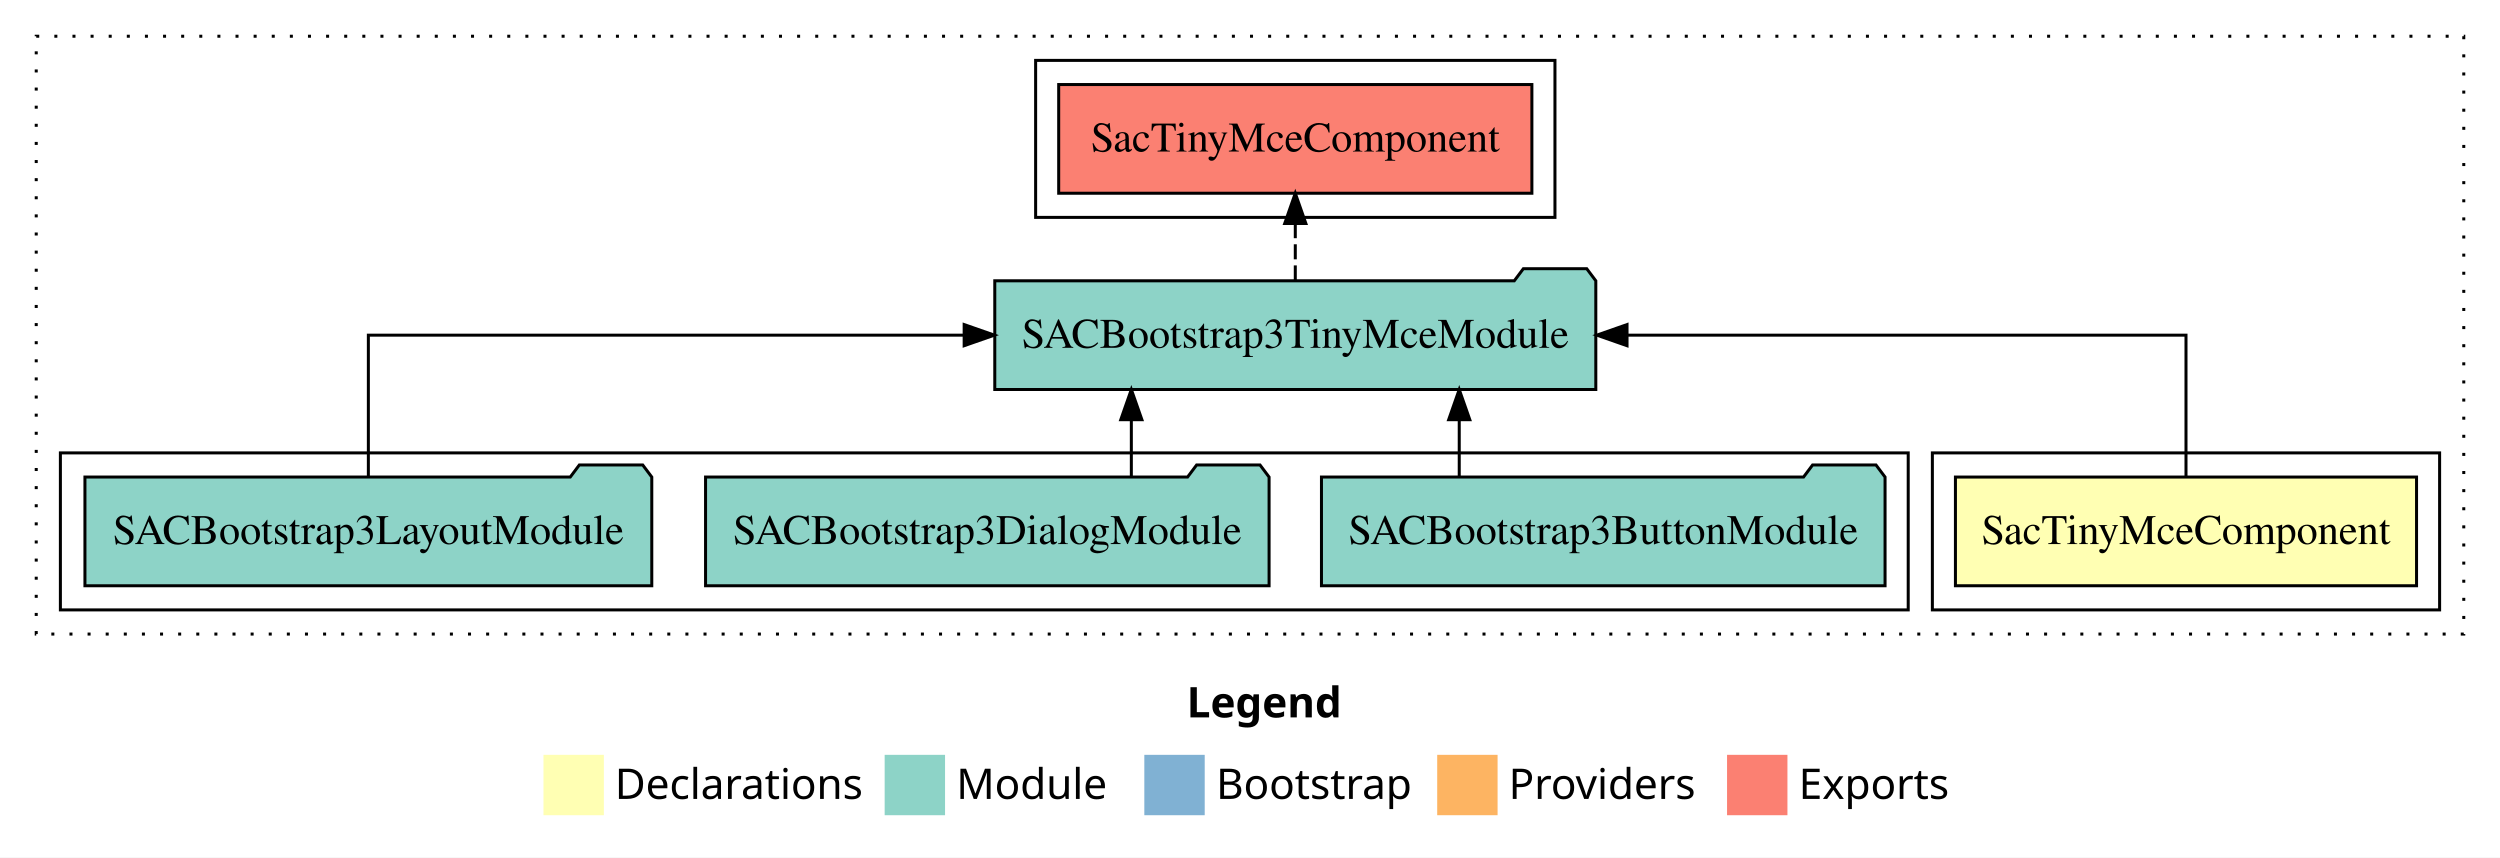
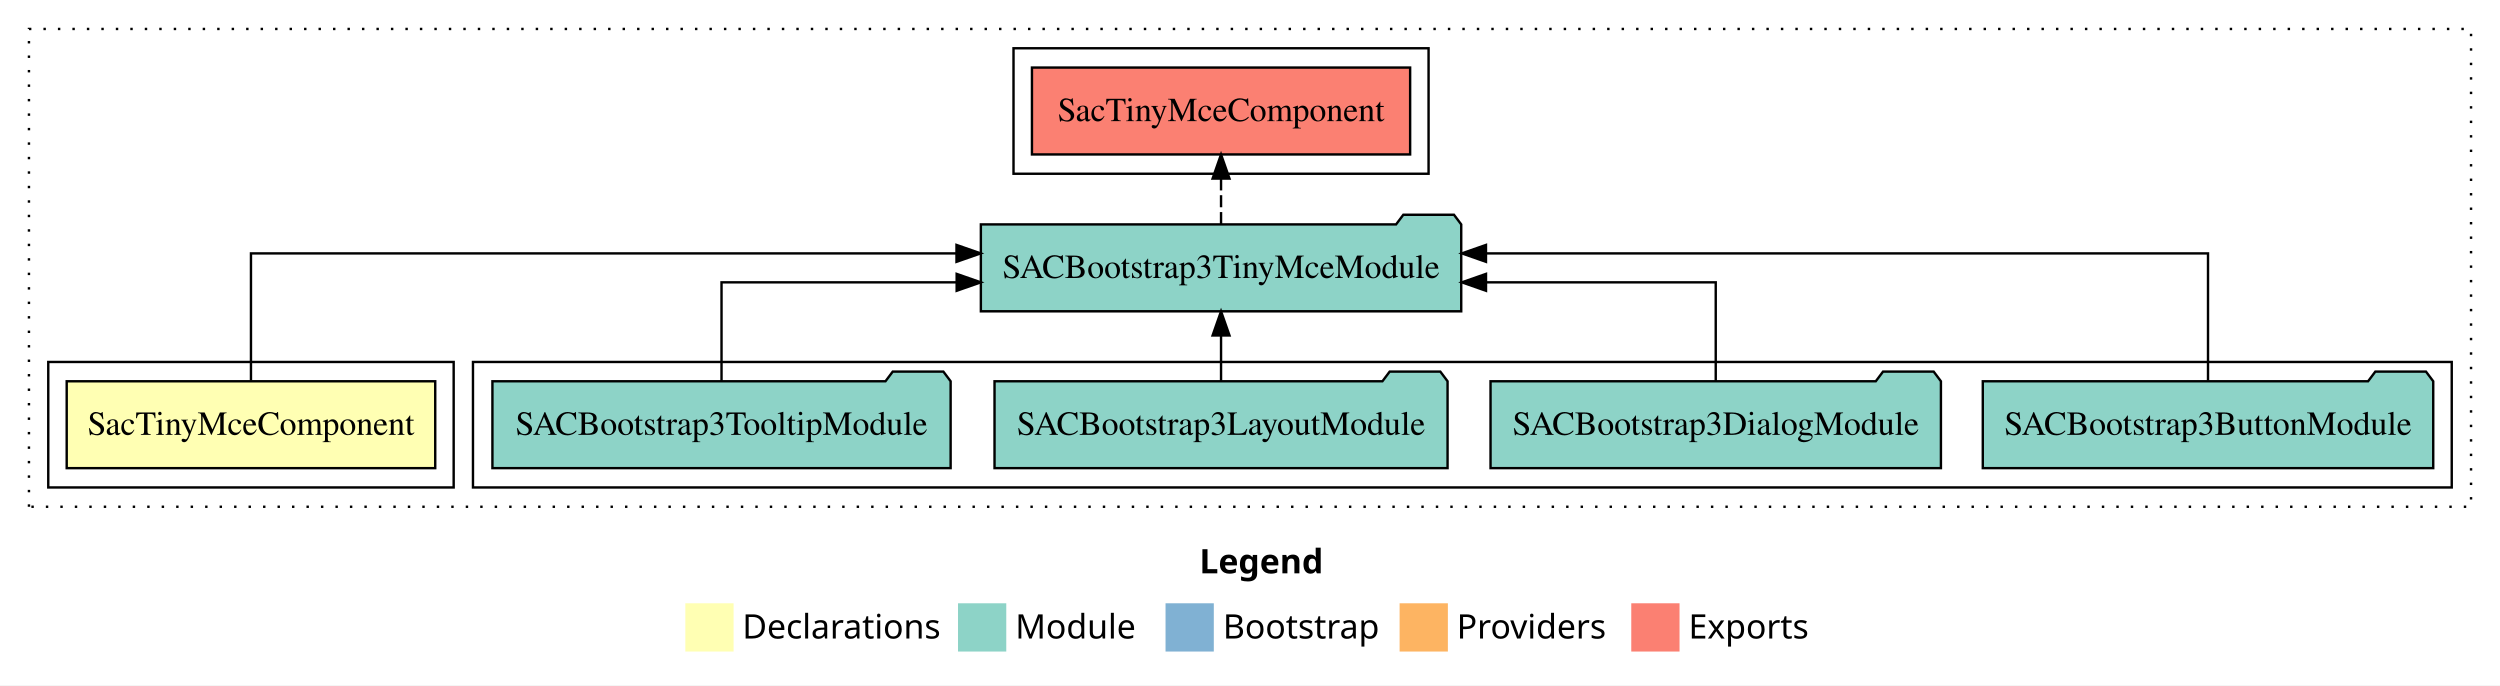
- <svg xmlns="http://www.w3.org/2000/svg" width="828pt" height="284pt" viewBox="0.00 0.00 828.00 284.00">
+ <svg xmlns="http://www.w3.org/2000/svg" width="1036pt" height="284pt" viewBox="0.00 0.00 1036.00 284.00">
  <g id="graph0" class="graph" transform="scale(1 1) rotate(0) translate(4 280)">
-     <polygon fill="white" stroke="transparent" points="-4,4 -4,-280 824,-280 824,4 -4,4" />
-     <text text-anchor="start" x="389.01" y="-42.4" font-family="Times-12" font-weight="bold" font-size="14.00">Legend</text>
-     <polygon fill="#ffffb3" stroke="transparent" points="176,-10 176,-30 196,-30 196,-10 176,-10" />
-     <text text-anchor="start" x="199.63" y="-15.4" font-family="Times-12" font-size="14.00">  Declarations</text>
-     <polygon fill="#8dd3c7" stroke="transparent" points="289,-10 289,-30 309,-30 309,-10 289,-10" />
-     <text text-anchor="start" x="312.73" y="-15.4" font-family="Times-12" font-size="14.00">  Module</text>
-     <polygon fill="#80b1d3" stroke="transparent" points="375,-10 375,-30 395,-30 395,-10 375,-10" />
-     <text text-anchor="start" x="398.78" y="-15.4" font-family="Times-12" font-size="14.00">  Bootstrap</text>
-     <polygon fill="#fdb462" stroke="transparent" points="472,-10 472,-30 492,-30 492,-10 472,-10" />
-     <text text-anchor="start" x="495.67" y="-15.4" font-family="Times-12" font-size="14.00">  Providers</text>
-     <polygon fill="#fb8072" stroke="transparent" points="568,-10 568,-30 588,-30 588,-10 568,-10" />
-     <text text-anchor="start" x="591.73" y="-15.4" font-family="Times-12" font-size="14.00">  Exports</text>
+     <polygon fill="white" stroke="transparent" points="-4,4 -4,-280 1032,-280 1032,4 -4,4" />
+     <text text-anchor="start" x="493.01" y="-42.4" font-family="Times-12" font-weight="bold" font-size="14.00">Legend</text>
+     <polygon fill="#ffffb3" stroke="transparent" points="280,-10 280,-30 300,-30 300,-10 280,-10" />
+     <text text-anchor="start" x="303.63" y="-15.4" font-family="Times-12" font-size="14.00">  Declarations</text>
+     <polygon fill="#8dd3c7" stroke="transparent" points="393,-10 393,-30 413,-30 413,-10 393,-10" />
+     <text text-anchor="start" x="416.73" y="-15.4" font-family="Times-12" font-size="14.00">  Module</text>
+     <polygon fill="#80b1d3" stroke="transparent" points="479,-10 479,-30 499,-30 499,-10 479,-10" />
+     <text text-anchor="start" x="502.78" y="-15.4" font-family="Times-12" font-size="14.00">  Bootstrap</text>
+     <polygon fill="#fdb462" stroke="transparent" points="576,-10 576,-30 596,-30 596,-10 576,-10" />
+     <text text-anchor="start" x="599.67" y="-15.4" font-family="Times-12" font-size="14.00">  Providers</text>
+     <polygon fill="#fb8072" stroke="transparent" points="672,-10 672,-30 692,-30 692,-10 672,-10" />
+     <text text-anchor="start" x="695.73" y="-15.4" font-family="Times-12" font-size="14.00">  Exports</text>
    <g id="clust1" class="cluster">
-       <polygon fill="none" stroke="black" stroke-dasharray="1,5" points="8,-70 8,-268 812,-268 812,-70 8,-70" />
+       <polygon fill="none" stroke="black" stroke-dasharray="1,5" points="8,-70 8,-268 1020,-268 1020,-70 8,-70" />
+     </g>
+     <g id="clust4" class="cluster">
+       <polygon fill="none" stroke="black" points="192,-78 192,-130 1012,-130 1012,-78 192,-78" />
+     </g>
+     <g id="clust5" class="cluster">
+       <polygon fill="none" stroke="black" points="416,-208 416,-260 588,-260 588,-208 416,-208" />
    </g>
    <g id="clust2" class="cluster">
-       <polygon fill="none" stroke="black" points="636,-78 636,-130 804,-130 804,-78 636,-78" />
-     </g>
-     <g id="clust4" class="cluster">
-       <polygon fill="none" stroke="black" points="16,-78 16,-130 628,-130 628,-78 16,-78" />
-     </g>
-     <g id="clust5" class="cluster">
-       <polygon fill="none" stroke="black" points="339,-208 339,-260 511,-260 511,-208 339,-208" />
+       <polygon fill="none" stroke="black" points="16,-78 16,-130 184,-130 184,-78 16,-78" />
    </g>
    <g id="node1" class="node">
-       <polygon fill="#ffffb3" stroke="black" points="796.36,-122 643.64,-122 643.64,-86 796.36,-86 796.36,-122" />
-       <text text-anchor="middle" x="720" y="-99.8" font-family="Times,serif" font-size="14.00">SacTinyMceComponent</text>
+       <polygon fill="#ffffb3" stroke="black" points="176.36,-122 23.64,-122 23.64,-86 176.36,-86 176.36,-122" />
+       <text text-anchor="middle" x="100" y="-99.8" font-family="Times,serif" font-size="14.00">SacTinyMceComponent</text>
    </g>
    <g id="node2" class="node">
-       <polygon fill="#8dd3c7" stroke="black" points="524.53,-187 521.53,-191 500.53,-191 497.53,-187 325.47,-187 325.47,-151 524.53,-151 524.53,-187" />
-       <text text-anchor="middle" x="425" y="-164.8" font-family="Times,serif" font-size="14.00">SACBootstrap3TinyMceModule</text>
+       <polygon fill="#8dd3c7" stroke="black" points="601.53,-187 598.53,-191 577.53,-191 574.53,-187 402.47,-187 402.47,-151 601.53,-151 601.53,-187" />
+       <text text-anchor="middle" x="502" y="-164.8" font-family="Times,serif" font-size="14.00">SACBootstrap3TinyMceModule</text>
    </g>
    <g id="edge1" class="edge">
-       <path fill="none" stroke="black" d="M720,-122.11C720,-141.34 720,-169 720,-169 720,-169 534.87,-169 534.87,-169" />
-       <polygon fill="black" stroke="black" points="534.87,-165.5 524.87,-169 534.87,-172.5 534.87,-165.5" />
+       <path fill="none" stroke="black" d="M100,-122.28C100,-143.32 100,-175 100,-175 100,-175 392.37,-175 392.37,-175" />
+       <polygon fill="black" stroke="black" points="392.37,-178.5 402.37,-175 392.37,-171.5 392.37,-178.5" />
+     </g>
+     <g id="node7" class="node">
+       <polygon fill="#fb8072" stroke="black" points="580.36,-252 423.64,-252 423.64,-216 580.36,-216 580.36,-252" />
+       <text text-anchor="middle" x="502" y="-229.8" font-family="Times,serif" font-size="14.00">SacTinyMceComponent </text>
+     </g>
+     <g id="edge6" class="edge">
+       <path fill="none" stroke="black" stroke-dasharray="5,2" d="M502,-187.11C502,-187.11 502,-205.99 502,-205.99" />
+       <polygon fill="black" stroke="black" points="498.5,-205.99 502,-215.99 505.5,-205.99 498.5,-205.99" />
+     </g>
+     <g id="node3" class="node">
+       <polygon fill="#8dd3c7" stroke="black" points="1004.33,-122 1001.33,-126 980.33,-126 977.33,-122 817.67,-122 817.67,-86 1004.33,-86 1004.33,-122" />
+       <text text-anchor="middle" x="911" y="-99.8" font-family="Times,serif" font-size="14.00">SACBootstrap3ButtonModule</text>
+     </g>
+     <g id="edge2" class="edge">
+       <path fill="none" stroke="black" d="M911,-122.28C911,-143.32 911,-175 911,-175 911,-175 611.79,-175 611.79,-175" />
+       <polygon fill="black" stroke="black" points="611.79,-171.5 601.79,-175 611.79,-178.5 611.79,-171.5" />
+     </g>
+     <g id="node4" class="node">
+       <polygon fill="#8dd3c7" stroke="black" points="800.32,-122 797.32,-126 776.32,-126 773.32,-122 613.68,-122 613.68,-86 800.32,-86 800.32,-122" />
+       <text text-anchor="middle" x="707" y="-99.8" font-family="Times,serif" font-size="14.00">SACBootstrap3DialogModule</text>
+     </g>
+     <g id="edge3" class="edge">
+       <path fill="none" stroke="black" d="M707,-122.02C707,-139.37 707,-163 707,-163 707,-163 611.8,-163 611.8,-163" />
+       <polygon fill="black" stroke="black" points="611.8,-159.5 601.8,-163 611.8,-166.5 611.8,-159.5" />
+     </g>
+     <g id="node5" class="node">
+       <polygon fill="#8dd3c7" stroke="black" points="595.87,-122 592.87,-126 571.87,-126 568.87,-122 408.13,-122 408.13,-86 595.87,-86 595.87,-122" />
+       <text text-anchor="middle" x="502" y="-99.8" font-family="Times,serif" font-size="14.00">SACBootstrap3LayoutModule</text>
+     </g>
+     <g id="edge4" class="edge">
+       <path fill="none" stroke="black" d="M502,-122.11C502,-122.11 502,-140.99 502,-140.99" />
+       <polygon fill="black" stroke="black" points="498.5,-140.99 502,-150.99 505.5,-140.99 498.5,-140.99" />
    </g>
    <g id="node6" class="node">
-       <polygon fill="#fb8072" stroke="black" points="503.36,-252 346.64,-252 346.64,-216 503.36,-216 503.36,-252" />
-       <text text-anchor="middle" x="425" y="-229.8" font-family="Times,serif" font-size="14.00">SacTinyMceComponent </text>
+       <polygon fill="#8dd3c7" stroke="black" points="389.94,-122 386.94,-126 365.94,-126 362.94,-122 200.06,-122 200.06,-86 389.94,-86 389.94,-122" />
+       <text text-anchor="middle" x="295" y="-99.8" font-family="Times,serif" font-size="14.00">SACBootstrap3TooltipModule</text>
    </g>
    <g id="edge5" class="edge">
-       <path fill="none" stroke="black" stroke-dasharray="5,2" d="M425,-187.11C425,-187.11 425,-205.99 425,-205.99" />
-       <polygon fill="black" stroke="black" points="421.5,-205.99 425,-215.99 428.5,-205.99 421.5,-205.99" />
-     </g>
-     <g id="node3" class="node">
-       <polygon fill="#8dd3c7" stroke="black" points="620.33,-122 617.33,-126 596.33,-126 593.33,-122 433.67,-122 433.67,-86 620.33,-86 620.33,-122" />
-       <text text-anchor="middle" x="527" y="-99.8" font-family="Times,serif" font-size="14.00">SACBootstrap3ButtonModule</text>
-     </g>
-     <g id="edge2" class="edge">
-       <path fill="none" stroke="black" d="M479.3,-122.11C479.3,-122.11 479.3,-140.99 479.3,-140.99" />
-       <polygon fill="black" stroke="black" points="475.8,-140.99 479.3,-150.99 482.8,-140.99 475.8,-140.99" />
-     </g>
-     <g id="node4" class="node">
-       <polygon fill="#8dd3c7" stroke="black" points="416.32,-122 413.32,-126 392.32,-126 389.32,-122 229.68,-122 229.68,-86 416.32,-86 416.32,-122" />
-       <text text-anchor="middle" x="323" y="-99.8" font-family="Times,serif" font-size="14.00">SACBootstrap3DialogModule</text>
-     </g>
-     <g id="edge3" class="edge">
-       <path fill="none" stroke="black" d="M370.7,-122.11C370.7,-122.11 370.7,-140.99 370.7,-140.99" />
-       <polygon fill="black" stroke="black" points="367.2,-140.99 370.7,-150.99 374.2,-140.99 367.2,-140.99" />
-     </g>
-     <g id="node5" class="node">
-       <polygon fill="#8dd3c7" stroke="black" points="211.87,-122 208.87,-126 187.87,-126 184.87,-122 24.13,-122 24.13,-86 211.87,-86 211.87,-122" />
-       <text text-anchor="middle" x="118" y="-99.8" font-family="Times,serif" font-size="14.00">SACBootstrap3LayoutModule</text>
-     </g>
-     <g id="edge4" class="edge">
-       <path fill="none" stroke="black" d="M118,-122.11C118,-141.34 118,-169 118,-169 118,-169 315.33,-169 315.33,-169" />
-       <polygon fill="black" stroke="black" points="315.33,-172.5 325.33,-169 315.33,-165.5 315.33,-172.5" />
+       <path fill="none" stroke="black" d="M295,-122.02C295,-139.37 295,-163 295,-163 295,-163 392.44,-163 392.44,-163" />
+       <polygon fill="black" stroke="black" points="392.44,-166.5 402.44,-163 392.44,-159.5 392.44,-166.5" />
    </g>
  </g>
</svg>
